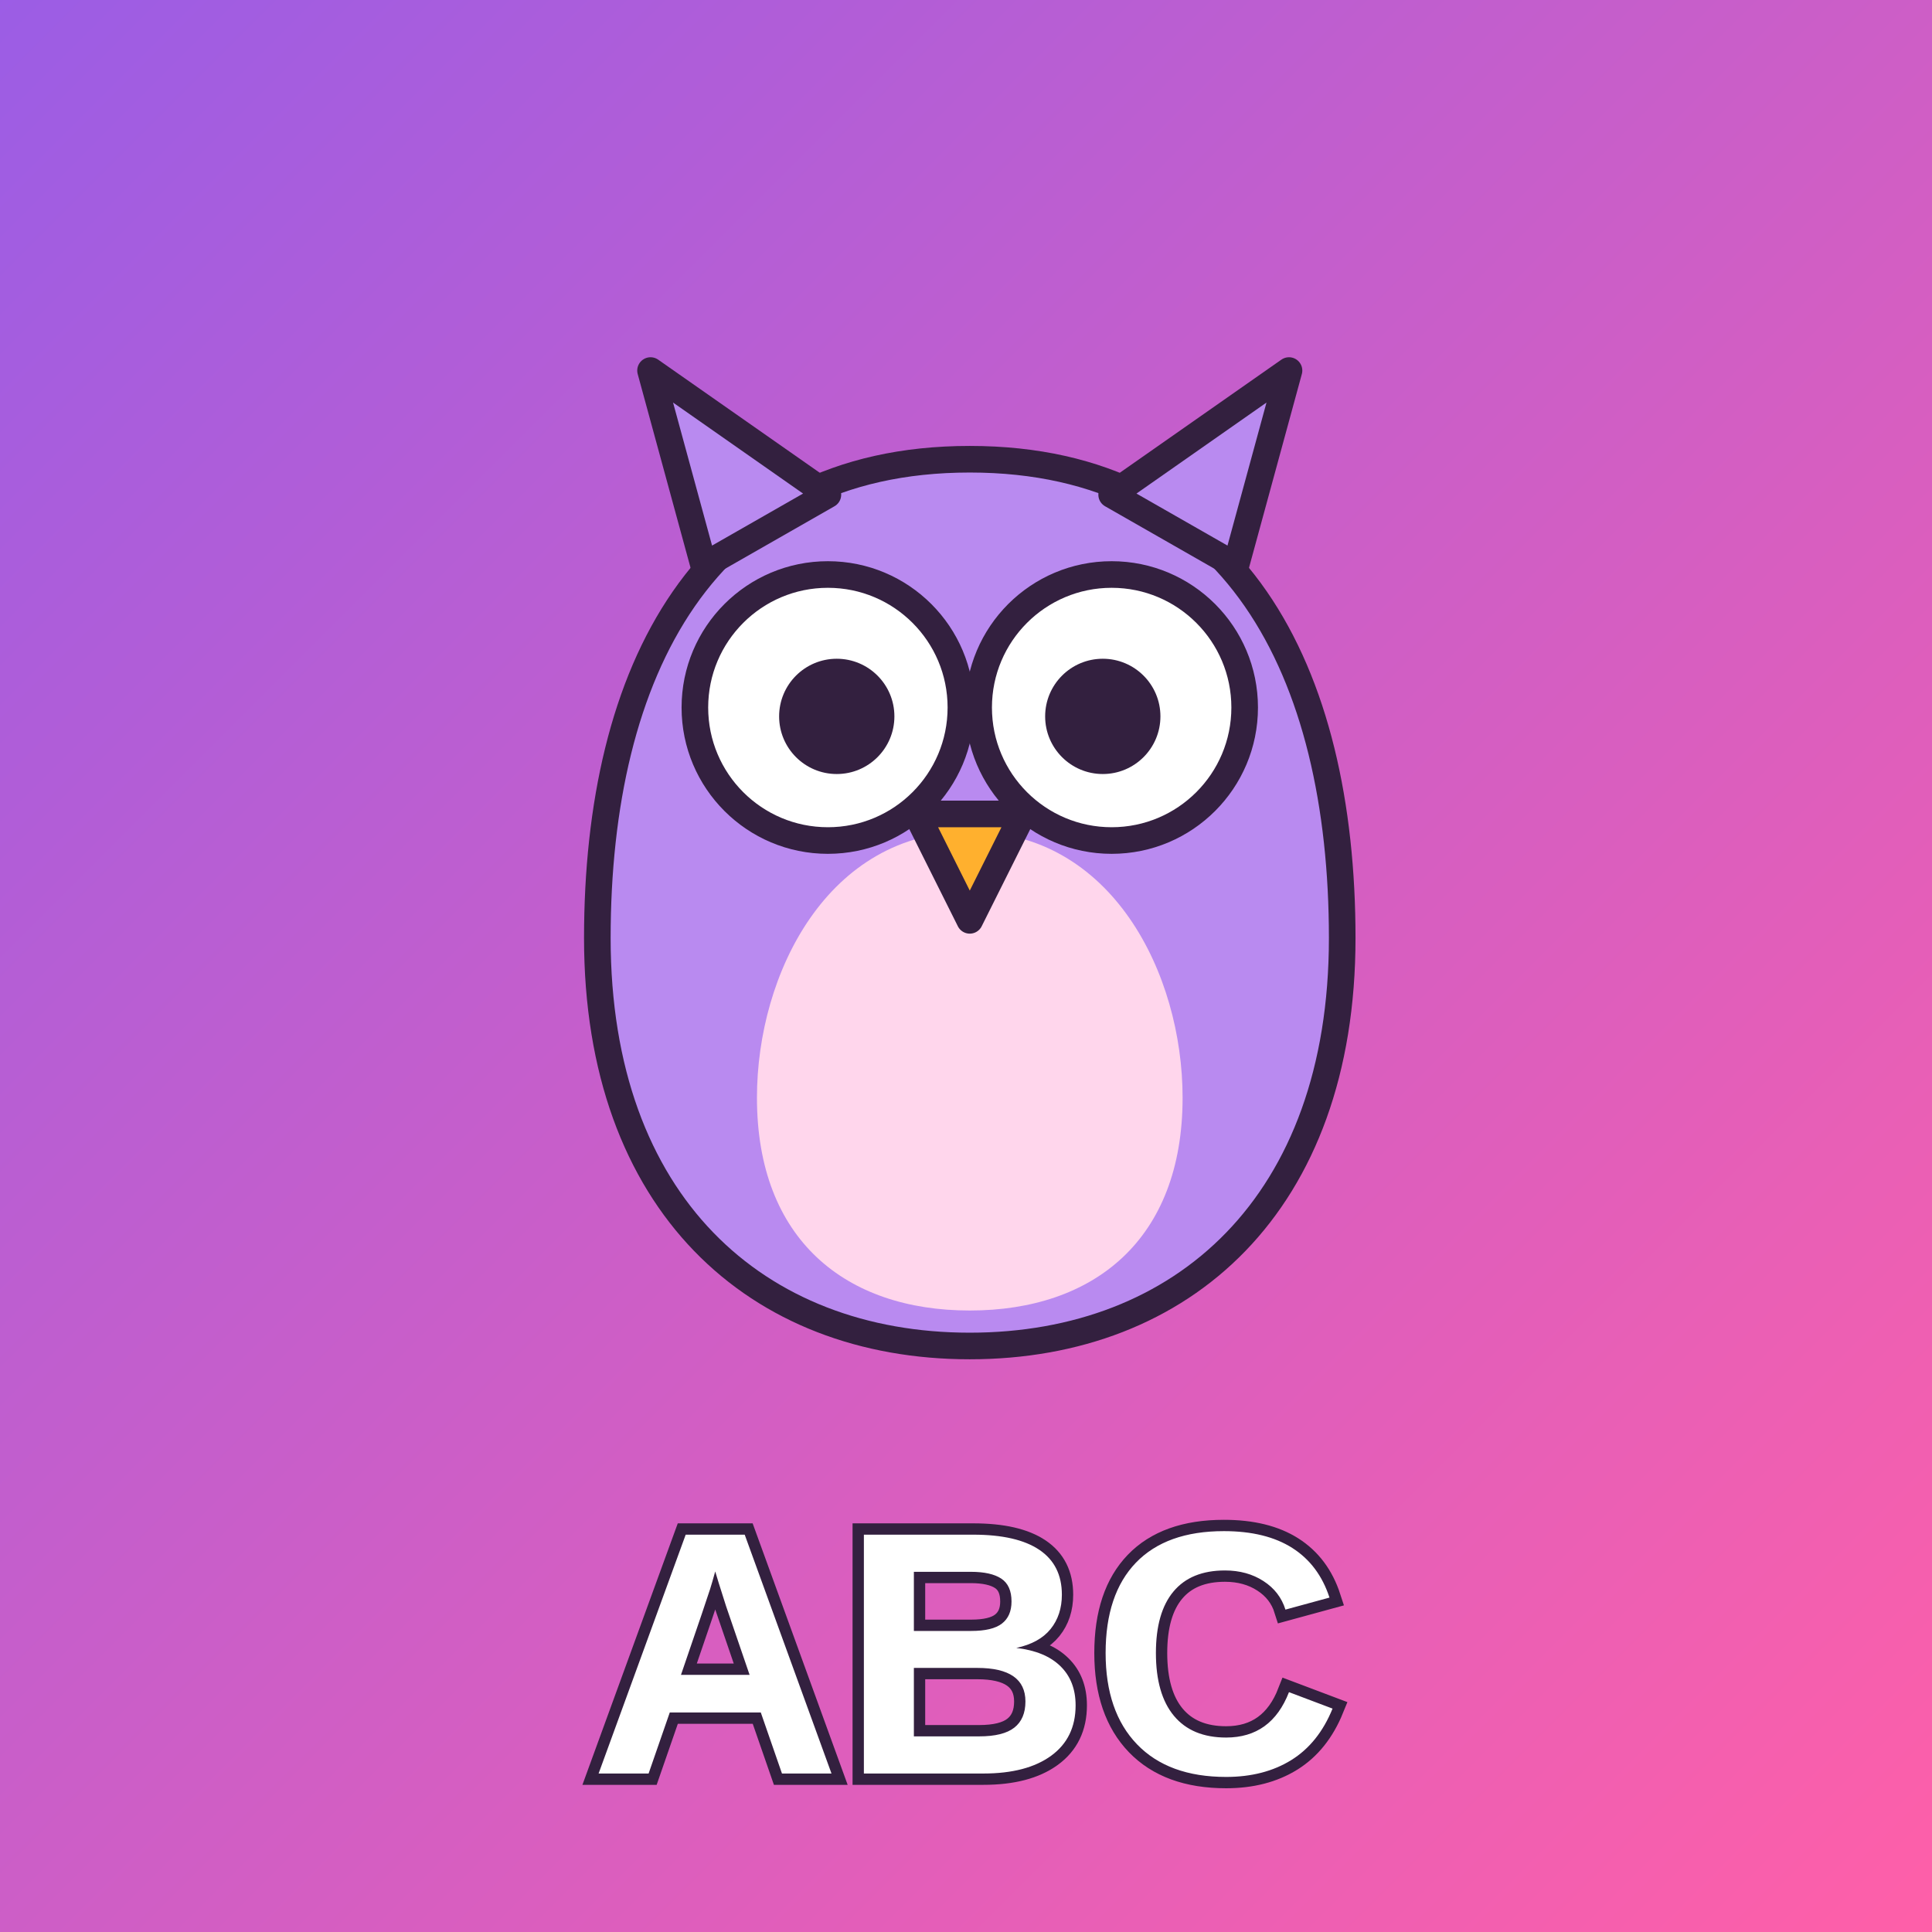
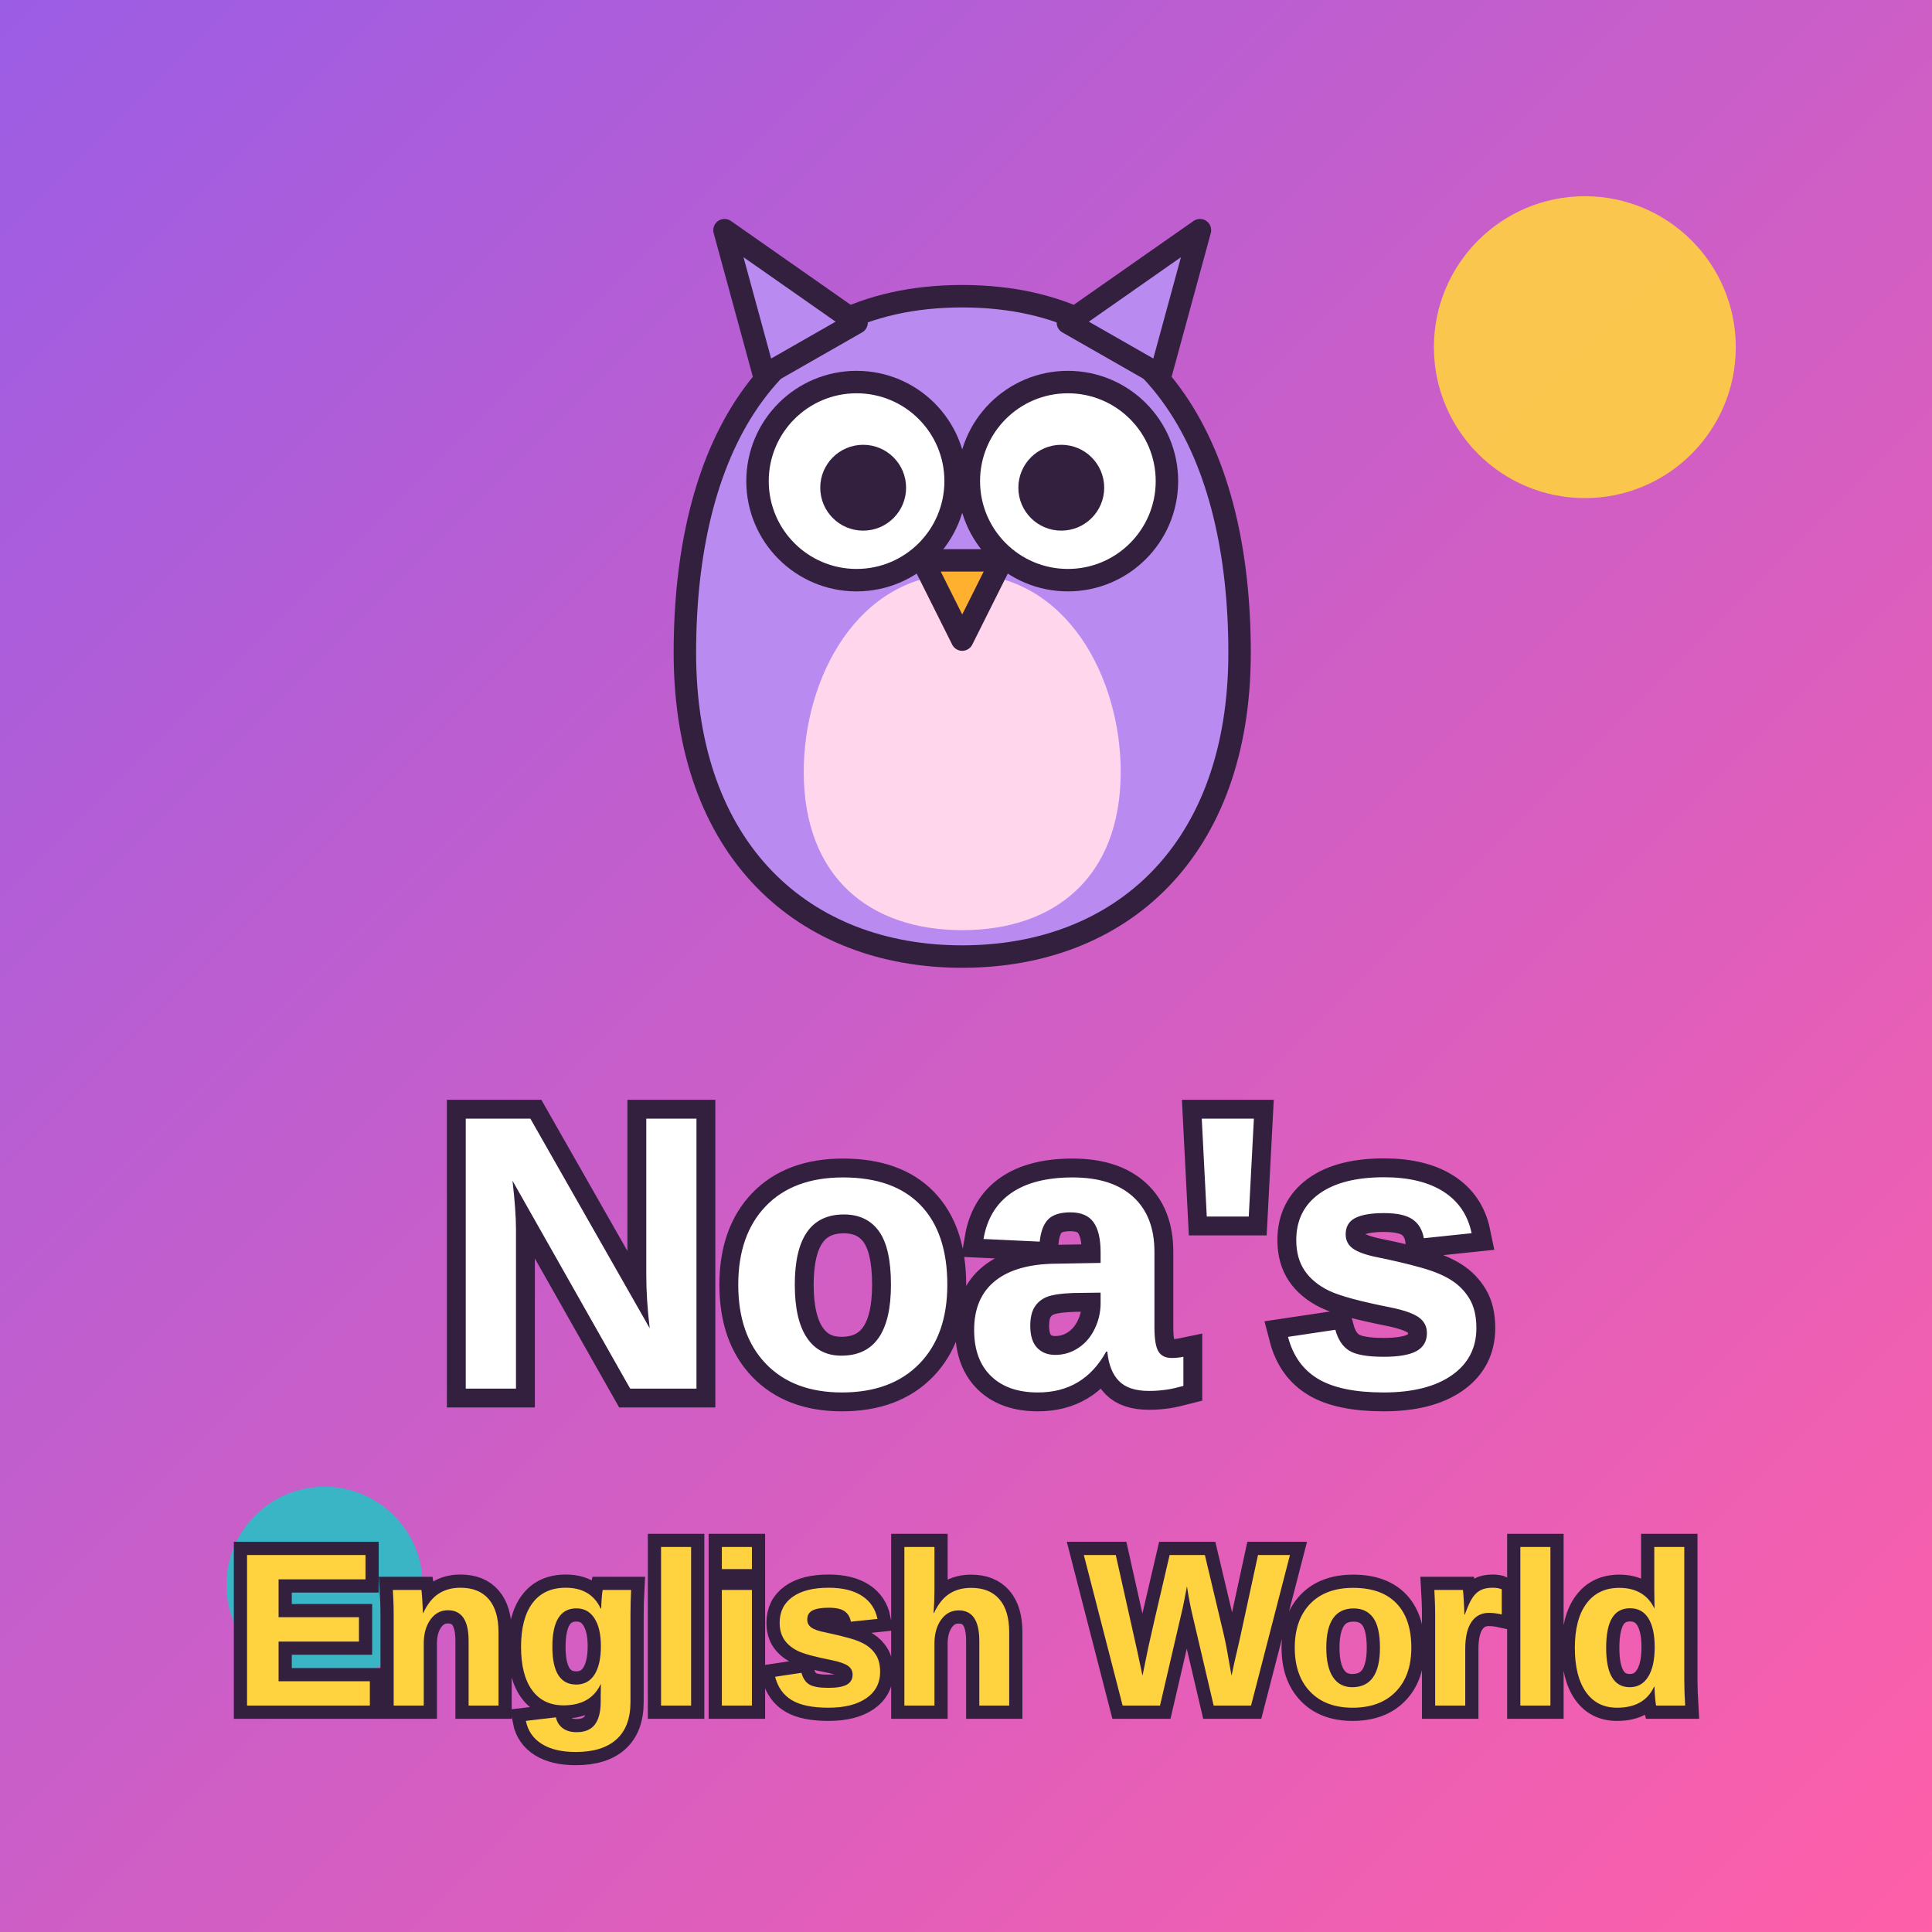
<svg xmlns="http://www.w3.org/2000/svg" viewBox="0 0 512 512">
  <defs>
    <linearGradient id="g" x1="0" y1="0" x2="1" y2="1">
      <stop offset="0" stop-color="#9b5de5" />
      <stop offset="1" stop-color="#ff5fa8" />
    </linearGradient>
  </defs>
-   <rect width="512" height="512" rx="0" fill="url(#g)" />
-   <g transform="translate(116 70) scale(2.35)" stroke="#33203f" stroke-width="3" stroke-linejoin="round" stroke-linecap="round">
+   <rect width="512" height="512" fill="url(#g)" />
+   <circle cx="420" cy="92" r="40" fill="#ffd23f" opacity=".9" />
+   <circle cx="86" cy="420" r="26" fill="#20c4c4" opacity=".85" />
+   <g transform="translate(150 40) scale(1.75)" stroke="#33203f" stroke-width="3.4" stroke-linejoin="round" stroke-linecap="round">
    <path d="M60 22 C30 22 18 46 18 76 C18 106 36 122 60 122 C84 122 102 106 102 76 C102 46 90 22 60 22 Z" fill="#b98af0" />
    <path d="M60 64 C44 64 36 80 36 94 C36 110 46 118 60 118 C74 118 84 110 84 94 C84 80 76 64 60 64 Z" fill="#ffd6ec" stroke="none" />
    <path d="M30 34 L24 12 L44 26 Z M90 34 L96 12 L76 26 Z" fill="#b98af0" />
    <circle cx="44" cy="50" r="15" fill="#fff" />
    <circle cx="76" cy="50" r="15" fill="#fff" />
    <circle cx="45" cy="51" r="6.5" fill="#33203f" stroke="none" />
    <circle cx="75" cy="51" r="6.5" fill="#33203f" stroke="none" />
    <path d="M54 62 L66 62 L60 74 Z" fill="#ffb02e" />
  </g>
-   <text x="256" y="470" text-anchor="middle" font-family="Arial Rounded MT Bold, Arial, sans-serif" font-weight="800" font-size="92" fill="#fff" stroke="#33203f" stroke-width="6" paint-order="stroke">ABC</text>
+   <text x="256" y="368" text-anchor="middle" font-family="Arial Rounded MT Bold, Arial Black, Arial, sans-serif" font-weight="900" font-size="104" fill="#fff" stroke="#33203f" stroke-width="10" paint-order="stroke">Noa's</text>
+   <text x="256" y="452" text-anchor="middle" font-family="Arial Rounded MT Bold, Arial Black, Arial, sans-serif" font-weight="900" font-size="58" fill="#ffd23f" stroke="#33203f" stroke-width="7" paint-order="stroke">English World</text>
</svg>
